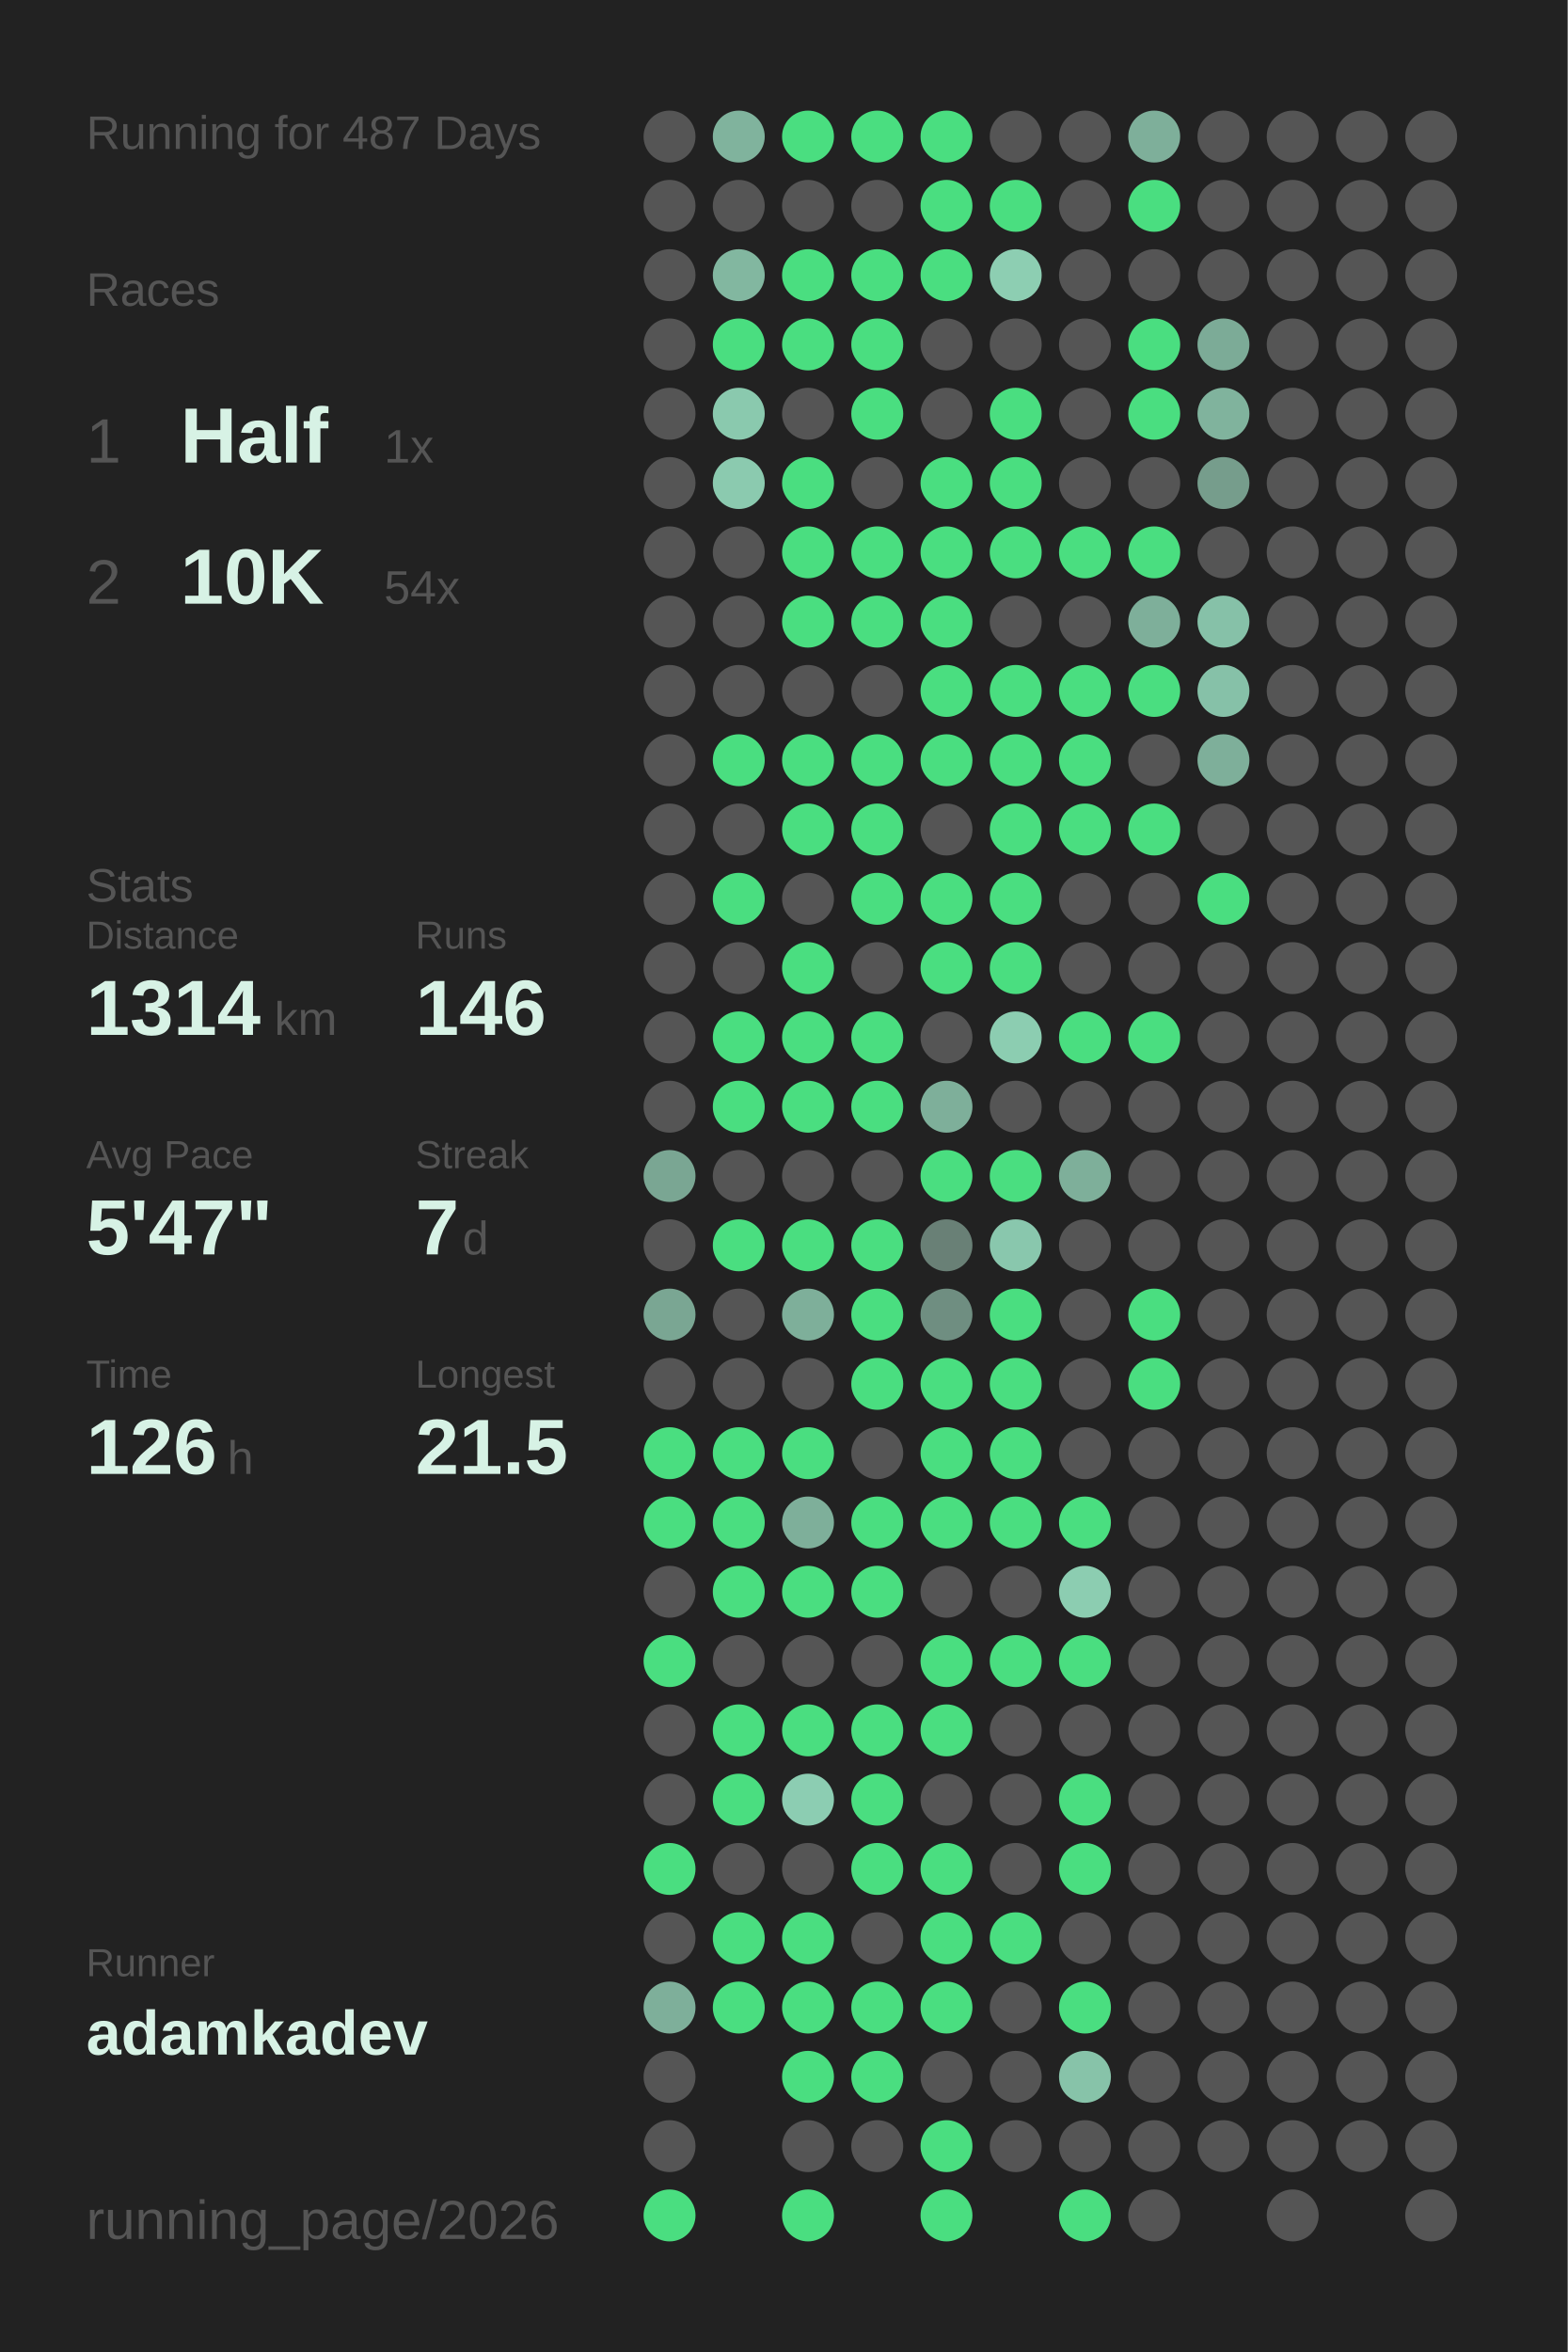
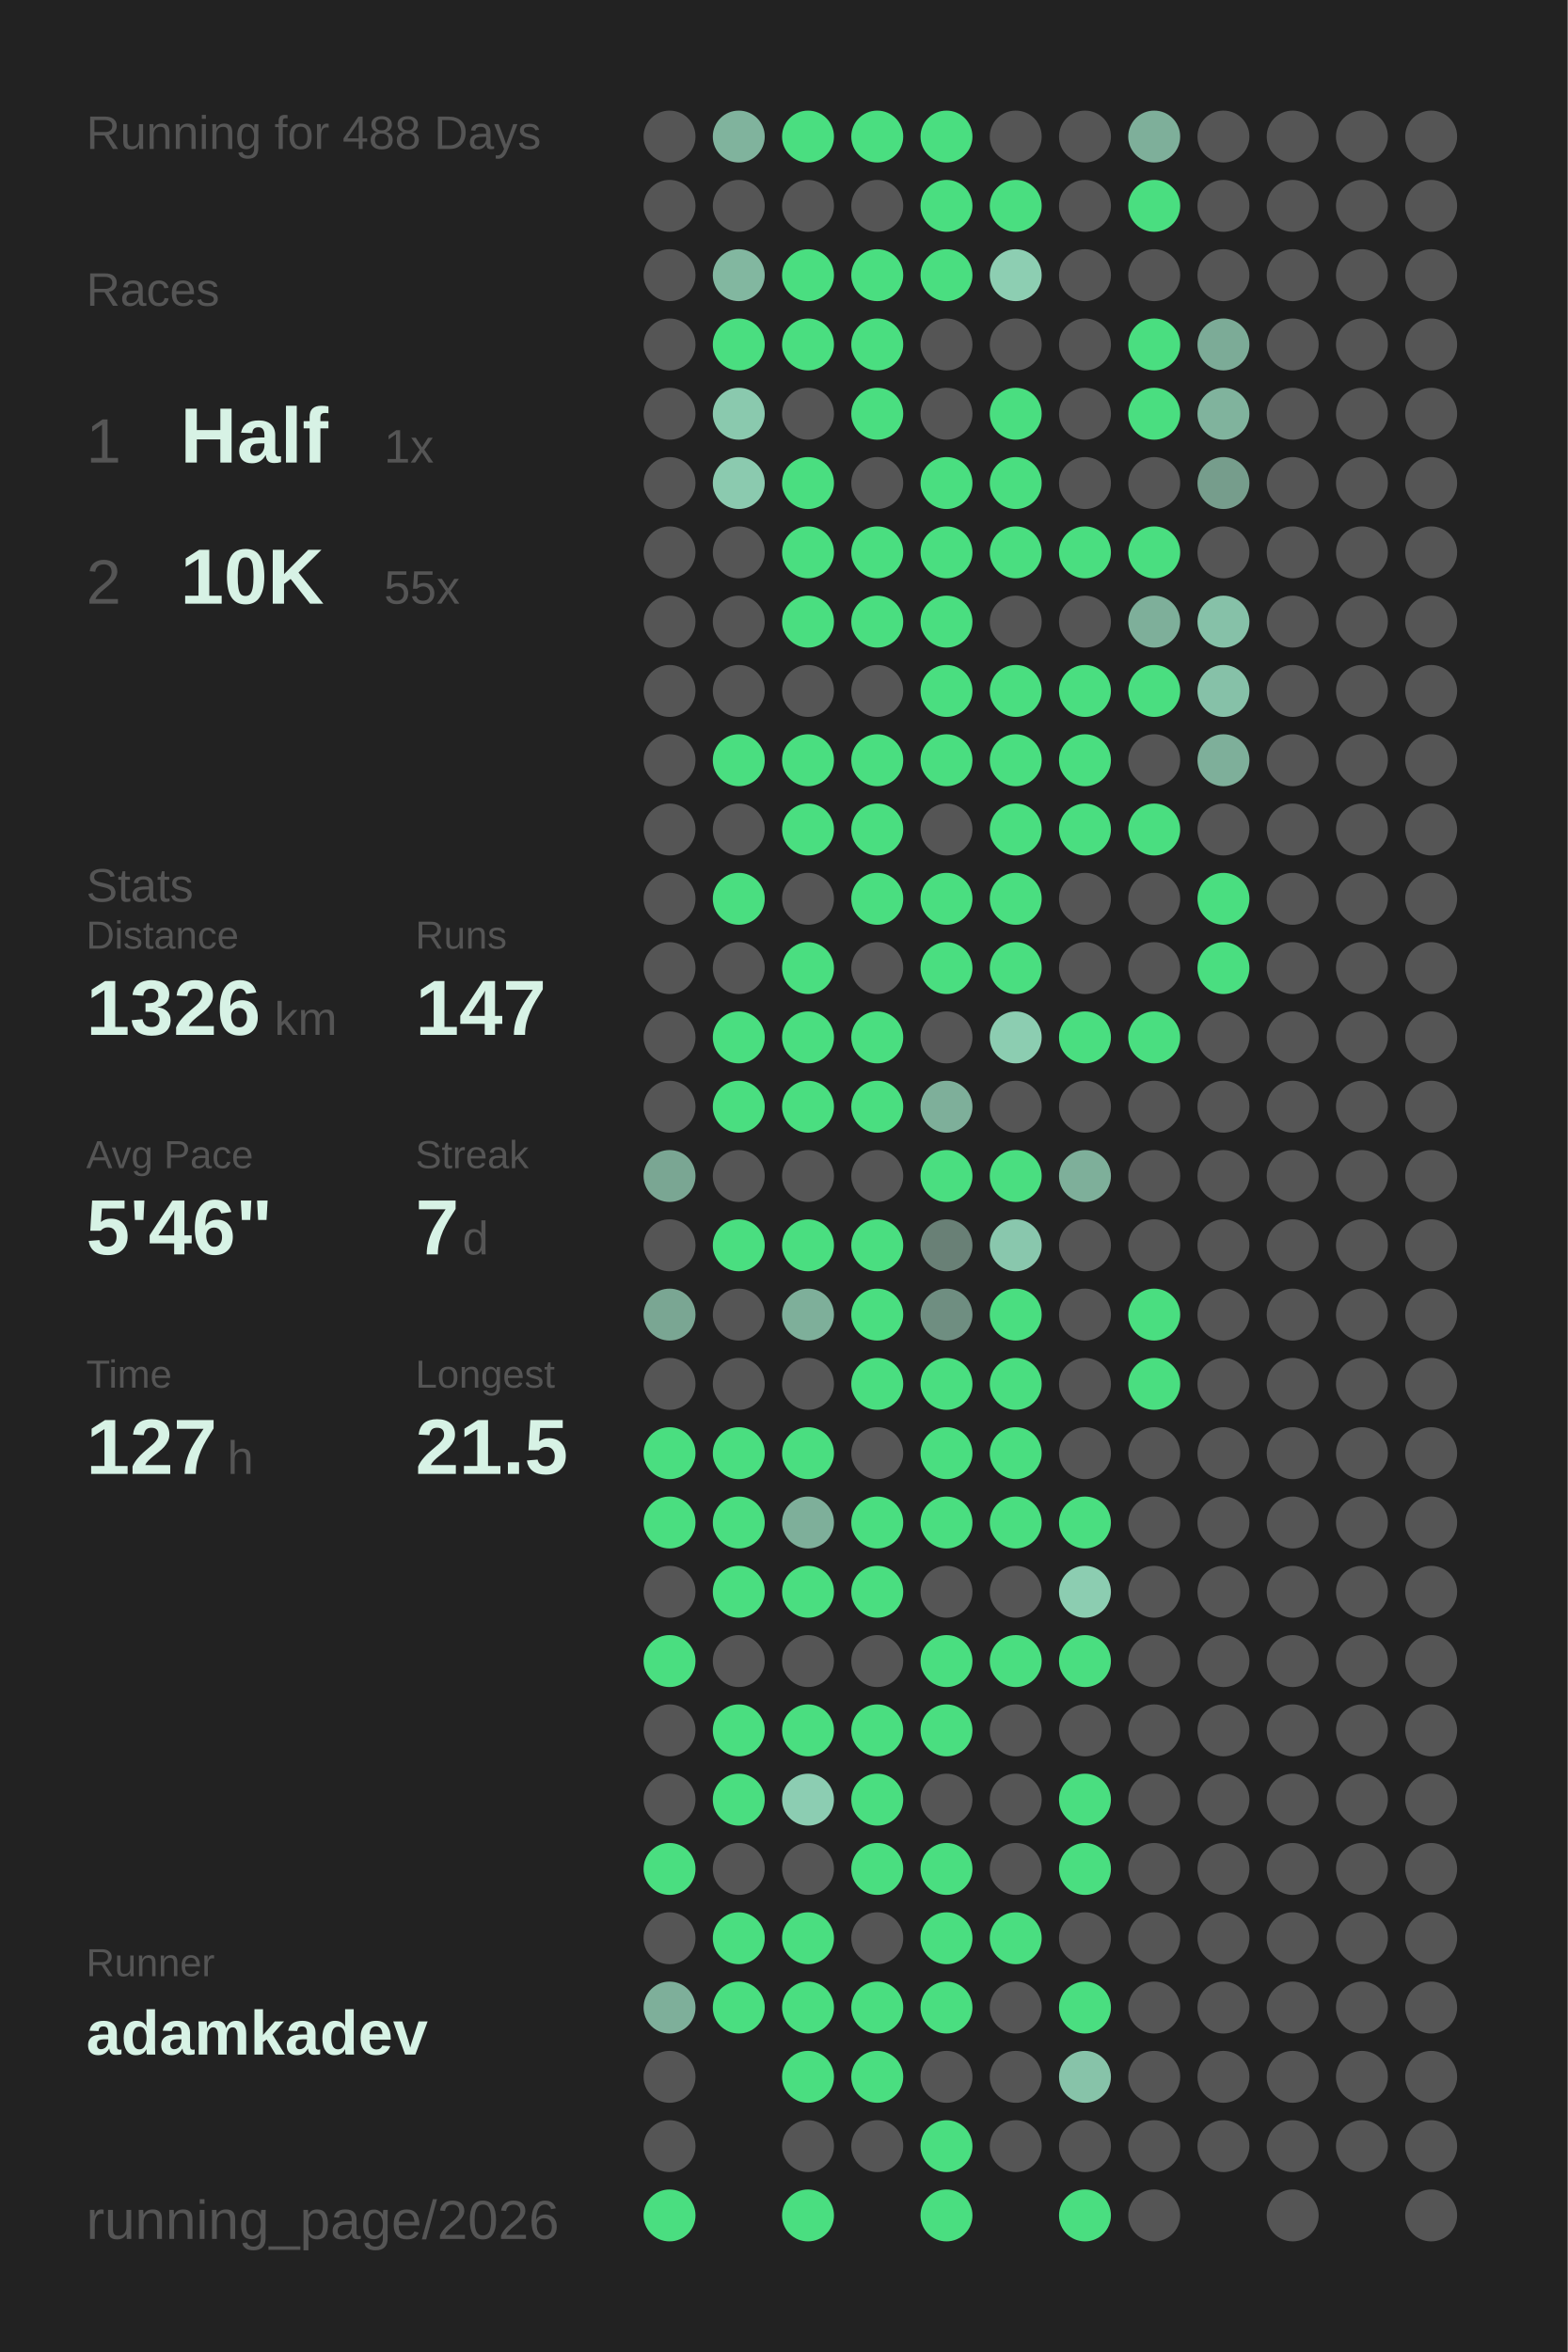
<svg xmlns="http://www.w3.org/2000/svg" baseProfile="full" height="300mm" version="1.1" viewBox="0,0,200,300" width="200mm">
  <defs />
  <rect fill="#222222" height="300" width="200" x="0" y="0" />
-   <text fill="#555555" style="font-size:6px; font-family:Arial;" x="11" y="19">Running for 487 Days</text>
+   <text fill="#555555" style="font-size:6px; font-family:Arial;" x="11" y="19">Running for 488 Days</text>
  <text fill="#555555" style="font-size:6px; font-family:Arial;" x="11" y="39">Races</text>
  <text fill="#555555" style="font-size:8px; font-family:Arial;" x="11" y="59">1</text>
  <text fill="#D7F2E5" style="font-size:10px; font-family:Arial; font-weight:bold;" x="23" y="59">Half</text>
  <text fill="#555555" style="font-size:6px; font-family:Arial;" x="49" y="59">1x</text>
  <text fill="#555555" style="font-size:8px; font-family:Arial;" x="11" y="77">2</text>
  <text fill="#D7F2E5" style="font-size:10px; font-family:Arial; font-weight:bold;" x="23" y="77">10K</text>
-   <text fill="#555555" style="font-size:6px; font-family:Arial;" x="49" y="77">54x</text>
+   <text fill="#555555" style="font-size:6px; font-family:Arial;" x="49" y="77">55x</text>
  <text fill="#555555" style="font-size:6px; font-family:Arial;" x="11" y="115">Stats</text>
  <text fill="#555555" style="font-size:5px; font-family:Arial;" x="11" y="121">Distance</text>
-   <text fill="#D7F2E5" style="font-size:10px; font-family:Arial; font-weight:bold;" x="11" y="132">1314</text>
+   <text fill="#D7F2E5" style="font-size:10px; font-family:Arial; font-weight:bold;" x="11" y="132">1326</text>
  <text fill="#555555" style="font-size:6px; font-family:Arial;" x="35" y="132">km</text>
  <text fill="#555555" style="font-size:5px; font-family:Arial;" x="53" y="121">Runs</text>
-   <text fill="#D7F2E5" style="font-size:10px; font-family:Arial; font-weight:bold;" x="53" y="132">146</text>
+   <text fill="#D7F2E5" style="font-size:10px; font-family:Arial; font-weight:bold;" x="53" y="132">147</text>
  <text fill="#555555" style="font-size:5px; font-family:Arial;" x="11" y="149">Avg Pace</text>
-   <text fill="#D7F2E5" style="font-size:10px; font-family:Arial; font-weight:bold;" x="11" y="160">5'47"</text>
+   <text fill="#D7F2E5" style="font-size:10px; font-family:Arial; font-weight:bold;" x="11" y="160">5'46"</text>
  <text fill="#555555" style="font-size:5px; font-family:Arial;" x="53" y="149">Streak</text>
  <text fill="#D7F2E5" style="font-size:10px; font-family:Arial; font-weight:bold;" x="53" y="160">7</text>
  <text fill="#555555" style="font-size:6px; font-family:Arial;" x="59" y="160">d</text>
  <text fill="#555555" style="font-size:5px; font-family:Arial;" x="11" y="177">Time</text>
-   <text fill="#D7F2E5" style="font-size:10px; font-family:Arial; font-weight:bold;" x="11" y="188">126</text>
+   <text fill="#D7F2E5" style="font-size:10px; font-family:Arial; font-weight:bold;" x="11" y="188">127</text>
  <text fill="#555555" style="font-size:6px; font-family:Arial;" x="29" y="188">h</text>
  <text fill="#555555" style="font-size:5px; font-family:Arial;" x="53" y="177">Longest</text>
  <text fill="#D7F2E5" style="font-size:10px; font-family:Arial; font-weight:bold;" x="53" y="188">21.5</text>
  <text fill="#555555" style="font-size:5px; font-family:Arial;" x="11" y="252.065">Runner</text>
  <text fill="#D7F2E5" style="font-size:8px; font-family:Arial; font-weight:bold;" x="11" y="262.065">adamkadev</text>
  <text fill="#555555" style="font-size:7px; font-family:Arial;" x="11" y="285.581">running_page/2026</text>
  <circle cx="85.417" cy="17.419" fill="#555555" r="3.312" />
  <circle cx="85.417" cy="26.258" fill="#555555" r="3.312" />
  <circle cx="85.417" cy="35.097" fill="#555555" r="3.312" />
  <circle cx="85.417" cy="43.935" fill="#555555" r="3.312" />
  <circle cx="85.417" cy="52.774" fill="#555555" r="3.312" />
  <circle cx="85.417" cy="61.613" fill="#555555" r="3.312" />
  <circle cx="85.417" cy="70.452" fill="#555555" r="3.312" />
  <circle cx="85.417" cy="79.29" fill="#555555" r="3.312" />
  <circle cx="85.417" cy="88.129" fill="#555555" r="3.312" />
  <circle cx="85.417" cy="96.968" fill="#555555" r="3.312" />
  <circle cx="85.417" cy="105.806" fill="#555555" r="3.312" />
  <circle cx="85.417" cy="114.645" fill="#555555" r="3.312" />
  <circle cx="85.417" cy="123.484" fill="#555555" r="3.312" />
  <circle cx="85.417" cy="132.323" fill="#555555" r="3.312" />
  <circle cx="85.417" cy="141.161" fill="#555555" r="3.312" />
  <circle cx="85.417" cy="150" fill="#7aa693" r="3.312" />
  <circle cx="85.417" cy="158.839" fill="#555555" r="3.312" />
  <circle cx="85.417" cy="167.677" fill="#7aa693" r="3.312" />
  <circle cx="85.417" cy="176.516" fill="#555555" r="3.312" />
  <circle cx="85.417" cy="185.355" fill="#4ADE80" r="3.312" />
  <circle cx="85.417" cy="194.194" fill="#4ADE80" r="3.312" />
  <circle cx="85.417" cy="203.032" fill="#555555" r="3.312" />
  <circle cx="85.417" cy="211.871" fill="#4ADE80" r="3.312" />
  <circle cx="85.417" cy="220.71" fill="#555555" r="3.312" />
  <circle cx="85.417" cy="229.548" fill="#555555" r="3.312" />
  <circle cx="85.417" cy="238.387" fill="#4ADE80" r="3.312" />
  <circle cx="85.417" cy="247.226" fill="#555555" r="3.312" />
  <circle cx="85.417" cy="256.065" fill="#7eaf9a" r="3.312" />
  <circle cx="85.417" cy="264.903" fill="#555555" r="3.312" />
  <circle cx="85.417" cy="273.742" fill="#555555" r="3.312" />
  <circle cx="85.417" cy="282.581" fill="#4ADE80" r="3.312" />
  <circle cx="94.25" cy="17.419" fill="#80b39d" r="3.312" />
  <circle cx="94.25" cy="26.258" fill="#555555" r="3.312" />
  <circle cx="94.25" cy="35.097" fill="#82b7a0" r="3.312" />
  <circle cx="94.25" cy="43.935" fill="#4ADE80" r="3.312" />
  <circle cx="94.25" cy="52.774" fill="#8ac9ae" r="3.312" />
  <circle cx="94.25" cy="61.613" fill="#8bcaaf" r="3.312" />
  <circle cx="94.25" cy="70.452" fill="#555555" r="3.312" />
  <circle cx="94.25" cy="79.29" fill="#555555" r="3.312" />
  <circle cx="94.25" cy="88.129" fill="#555555" r="3.312" />
  <circle cx="94.25" cy="96.968" fill="#4ADE80" r="3.312" />
  <circle cx="94.25" cy="105.806" fill="#555555" r="3.312" />
  <circle cx="94.25" cy="114.645" fill="#4ADE80" r="3.312" />
  <circle cx="94.25" cy="123.484" fill="#555555" r="3.312" />
  <circle cx="94.25" cy="132.323" fill="#4ADE80" r="3.312" />
  <circle cx="94.25" cy="141.161" fill="#4ADE80" r="3.312" />
  <circle cx="94.25" cy="150" fill="#555555" r="3.312" />
  <circle cx="94.25" cy="158.839" fill="#4ADE80" r="3.312" />
  <circle cx="94.25" cy="167.677" fill="#555555" r="3.312" />
  <circle cx="94.25" cy="176.516" fill="#555555" r="3.312" />
  <circle cx="94.25" cy="185.355" fill="#4ADE80" r="3.312" />
  <circle cx="94.25" cy="194.194" fill="#4ADE80" r="3.312" />
  <circle cx="94.25" cy="203.032" fill="#4ADE80" r="3.312" />
  <circle cx="94.25" cy="211.871" fill="#555555" r="3.312" />
  <circle cx="94.25" cy="220.71" fill="#4ADE80" r="3.312" />
  <circle cx="94.25" cy="229.548" fill="#4ADE80" r="3.312" />
  <circle cx="94.25" cy="238.387" fill="#555555" r="3.312" />
  <circle cx="94.25" cy="247.226" fill="#4ADE80" r="3.312" />
  <circle cx="94.25" cy="256.065" fill="#4ADE80" r="3.312" />
  <circle cx="103.083" cy="17.419" fill="#4ADE80" r="3.312" />
  <circle cx="103.083" cy="26.258" fill="#555555" r="3.312" />
  <circle cx="103.083" cy="35.097" fill="#4ADE80" r="3.312" />
  <circle cx="103.083" cy="43.935" fill="#4ADE80" r="3.312" />
  <circle cx="103.083" cy="52.774" fill="#555555" r="3.312" />
  <circle cx="103.083" cy="61.613" fill="#4ADE80" r="3.312" />
  <circle cx="103.083" cy="70.452" fill="#4ADE80" r="3.312" />
  <circle cx="103.083" cy="79.29" fill="#4ADE80" r="3.312" />
  <circle cx="103.083" cy="88.129" fill="#555555" r="3.312" />
  <circle cx="103.083" cy="96.968" fill="#4ADE80" r="3.312" />
  <circle cx="103.083" cy="105.806" fill="#4ADE80" r="3.312" />
  <circle cx="103.083" cy="114.645" fill="#555555" r="3.312" />
  <circle cx="103.083" cy="123.484" fill="#4ADE80" r="3.312" />
  <circle cx="103.083" cy="132.323" fill="#4ADE80" r="3.312" />
  <circle cx="103.083" cy="141.161" fill="#4ADE80" r="3.312" />
  <circle cx="103.083" cy="150" fill="#555555" r="3.312" />
  <circle cx="103.083" cy="158.839" fill="#4ADE80" r="3.312" />
  <circle cx="103.083" cy="167.677" fill="#7eaf9a" r="3.312" />
  <circle cx="103.083" cy="176.516" fill="#555555" r="3.312" />
  <circle cx="103.083" cy="185.355" fill="#4ADE80" r="3.312" />
  <circle cx="103.083" cy="194.194" fill="#7eaf9a" r="3.312" />
  <circle cx="103.083" cy="203.032" fill="#4ADE80" r="3.312" />
  <circle cx="103.083" cy="211.871" fill="#555555" r="3.312" />
  <circle cx="103.083" cy="220.71" fill="#4ADE80" r="3.312" />
  <circle cx="103.083" cy="229.548" fill="#8ccdb2" r="3.312" />
  <circle cx="103.083" cy="238.387" fill="#555555" r="3.312" />
  <circle cx="103.083" cy="247.226" fill="#4ADE80" r="3.312" />
  <circle cx="103.083" cy="256.065" fill="#4ADE80" r="3.312" />
  <circle cx="103.083" cy="264.903" fill="#4ADE80" r="3.312" />
  <circle cx="103.083" cy="273.742" fill="#555555" r="3.312" />
  <circle cx="103.083" cy="282.581" fill="#4ADE80" r="3.312" />
  <circle cx="111.917" cy="17.419" fill="#4ADE80" r="3.312" />
  <circle cx="111.917" cy="26.258" fill="#555555" r="3.312" />
  <circle cx="111.917" cy="35.097" fill="#4ADE80" r="3.312" />
  <circle cx="111.917" cy="43.935" fill="#4ADE80" r="3.312" />
  <circle cx="111.917" cy="52.774" fill="#4ADE80" r="3.312" />
  <circle cx="111.917" cy="61.613" fill="#555555" r="3.312" />
  <circle cx="111.917" cy="70.452" fill="#4ADE80" r="3.312" />
  <circle cx="111.917" cy="79.29" fill="#4ADE80" r="3.312" />
  <circle cx="111.917" cy="88.129" fill="#555555" r="3.312" />
  <circle cx="111.917" cy="96.968" fill="#4ADE80" r="3.312" />
  <circle cx="111.917" cy="105.806" fill="#4ADE80" r="3.312" />
  <circle cx="111.917" cy="114.645" fill="#4ADE80" r="3.312" />
  <circle cx="111.917" cy="123.484" fill="#555555" r="3.312" />
  <circle cx="111.917" cy="132.323" fill="#4ADE80" r="3.312" />
  <circle cx="111.917" cy="141.161" fill="#4ADE80" r="3.312" />
  <circle cx="111.917" cy="150" fill="#555555" r="3.312" />
  <circle cx="111.917" cy="158.839" fill="#4ADE80" r="3.312" />
  <circle cx="111.917" cy="167.677" fill="#4ADE80" r="3.312" />
  <circle cx="111.917" cy="176.516" fill="#4ADE80" r="3.312" />
  <circle cx="111.917" cy="185.355" fill="#555555" r="3.312" />
  <circle cx="111.917" cy="194.194" fill="#4ADE80" r="3.312" />
  <circle cx="111.917" cy="203.032" fill="#4ADE80" r="3.312" />
  <circle cx="111.917" cy="211.871" fill="#555555" r="3.312" />
  <circle cx="111.917" cy="220.71" fill="#4ADE80" r="3.312" />
  <circle cx="111.917" cy="229.548" fill="#4ADE80" r="3.312" />
  <circle cx="111.917" cy="238.387" fill="#4ADE80" r="3.312" />
  <circle cx="111.917" cy="247.226" fill="#555555" r="3.312" />
  <circle cx="111.917" cy="256.065" fill="#4ADE80" r="3.312" />
  <circle cx="111.917" cy="264.903" fill="#4ADE80" r="3.312" />
  <circle cx="111.917" cy="273.742" fill="#555555" r="3.312" />
  <circle cx="120.75" cy="17.419" fill="#4ADE80" r="3.312" />
  <circle cx="120.75" cy="26.258" fill="#4ADE80" r="3.312" />
  <circle cx="120.75" cy="35.097" fill="#4ADE80" r="3.312" />
  <circle cx="120.75" cy="43.935" fill="#555555" r="3.312" />
  <circle cx="120.75" cy="52.774" fill="#555555" r="3.312" />
  <circle cx="120.75" cy="61.613" fill="#4ADE80" r="3.312" />
  <circle cx="120.75" cy="70.452" fill="#4ADE80" r="3.312" />
  <circle cx="120.75" cy="79.29" fill="#4ADE80" r="3.312" />
  <circle cx="120.75" cy="88.129" fill="#4ADE80" r="3.312" />
  <circle cx="120.75" cy="96.968" fill="#4ADE80" r="3.312" />
  <circle cx="120.75" cy="105.806" fill="#555555" r="3.312" />
  <circle cx="120.75" cy="114.645" fill="#4ADE80" r="3.312" />
  <circle cx="120.75" cy="123.484" fill="#4ADE80" r="3.312" />
  <circle cx="120.75" cy="132.323" fill="#555555" r="3.312" />
  <circle cx="120.75" cy="141.161" fill="#7eaf9a" r="3.312" />
  <circle cx="120.75" cy="150" fill="#4ADE80" r="3.312" />
  <circle cx="120.75" cy="158.839" fill="#698076" r="3.312" />
  <circle cx="120.75" cy="167.677" fill="#6f8e81" r="3.312" />
  <circle cx="120.75" cy="176.516" fill="#4ADE80" r="3.312" />
  <circle cx="120.75" cy="185.355" fill="#4ADE80" r="3.312" />
  <circle cx="120.75" cy="194.194" fill="#4ADE80" r="3.312" />
  <circle cx="120.75" cy="203.032" fill="#555555" r="3.312" />
  <circle cx="120.75" cy="211.871" fill="#4ADE80" r="3.312" />
  <circle cx="120.75" cy="220.71" fill="#4ADE80" r="3.312" />
  <circle cx="120.75" cy="229.548" fill="#555555" r="3.312" />
  <circle cx="120.75" cy="238.387" fill="#4ADE80" r="3.312" />
  <circle cx="120.75" cy="247.226" fill="#4ADE80" r="3.312" />
  <circle cx="120.75" cy="256.065" fill="#4ADE80" r="3.312" />
  <circle cx="120.75" cy="264.903" fill="#555555" r="3.312" />
  <circle cx="120.75" cy="273.742" fill="#4ADE80" r="3.312" />
  <circle cx="120.75" cy="282.581" fill="#4ADE80" r="3.312" />
  <circle cx="129.583" cy="17.419" fill="#555555" r="3.312" />
  <circle cx="129.583" cy="26.258" fill="#4ADE80" r="3.312" />
  <circle cx="129.583" cy="35.097" fill="#8dceb2" r="3.312" />
  <circle cx="129.583" cy="43.935" fill="#555555" r="3.312" />
  <circle cx="129.583" cy="52.774" fill="#4ADE80" r="3.312" />
  <circle cx="129.583" cy="61.613" fill="#4ADE80" r="3.312" />
  <circle cx="129.583" cy="70.452" fill="#4ADE80" r="3.312" />
  <circle cx="129.583" cy="79.29" fill="#555555" r="3.312" />
  <circle cx="129.583" cy="88.129" fill="#4ADE80" r="3.312" />
  <circle cx="129.583" cy="96.968" fill="#4ADE80" r="3.312" />
  <circle cx="129.583" cy="105.806" fill="#4ADE80" r="3.312" />
  <circle cx="129.583" cy="114.645" fill="#4ADE80" r="3.312" />
  <circle cx="129.583" cy="123.484" fill="#4ADE80" r="3.312" />
  <circle cx="129.583" cy="132.323" fill="#8ccdb1" r="3.312" />
  <circle cx="129.583" cy="141.161" fill="#555555" r="3.312" />
  <circle cx="129.583" cy="150" fill="#4ADE80" r="3.312" />
  <circle cx="129.583" cy="158.839" fill="#89c7ad" r="3.312" />
  <circle cx="129.583" cy="167.677" fill="#4ADE80" r="3.312" />
  <circle cx="129.583" cy="176.516" fill="#4ADE80" r="3.312" />
  <circle cx="129.583" cy="185.355" fill="#4ADE80" r="3.312" />
  <circle cx="129.583" cy="194.194" fill="#4ADE80" r="3.312" />
  <circle cx="129.583" cy="203.032" fill="#555555" r="3.312" />
  <circle cx="129.583" cy="211.871" fill="#4ADE80" r="3.312" />
  <circle cx="129.583" cy="220.71" fill="#555555" r="3.312" />
  <circle cx="129.583" cy="229.548" fill="#555555" r="3.312" />
  <circle cx="129.583" cy="238.387" fill="#555555" r="3.312" />
  <circle cx="129.583" cy="247.226" fill="#4ADE80" r="3.312" />
  <circle cx="129.583" cy="256.065" fill="#555555" r="3.312" />
  <circle cx="129.583" cy="264.903" fill="#555555" r="3.312" />
  <circle cx="129.583" cy="273.742" fill="#555555" r="3.312" />
  <circle cx="138.417" cy="17.419" fill="#555555" r="3.312" />
  <circle cx="138.417" cy="26.258" fill="#555555" r="3.312" />
  <circle cx="138.417" cy="35.097" fill="#555555" r="3.312" />
  <circle cx="138.417" cy="43.935" fill="#555555" r="3.312" />
  <circle cx="138.417" cy="52.774" fill="#555555" r="3.312" />
  <circle cx="138.417" cy="61.613" fill="#555555" r="3.312" />
  <circle cx="138.417" cy="70.452" fill="#4ADE80" r="3.312" />
  <circle cx="138.417" cy="79.29" fill="#555555" r="3.312" />
  <circle cx="138.417" cy="88.129" fill="#4ADE80" r="3.312" />
  <circle cx="138.417" cy="96.968" fill="#4ADE80" r="3.312" />
  <circle cx="138.417" cy="105.806" fill="#4ADE80" r="3.312" />
  <circle cx="138.417" cy="114.645" fill="#555555" r="3.312" />
  <circle cx="138.417" cy="123.484" fill="#555555" r="3.312" />
  <circle cx="138.417" cy="132.323" fill="#4ADE80" r="3.312" />
  <circle cx="138.417" cy="141.161" fill="#555555" r="3.312" />
  <circle cx="138.417" cy="150" fill="#7eaf9a" r="3.312" />
  <circle cx="138.417" cy="158.839" fill="#555555" r="3.312" />
  <circle cx="138.417" cy="167.677" fill="#555555" r="3.312" />
  <circle cx="138.417" cy="176.516" fill="#555555" r="3.312" />
  <circle cx="138.417" cy="185.355" fill="#555555" r="3.312" />
  <circle cx="138.417" cy="194.194" fill="#4ADE80" r="3.312" />
  <circle cx="138.417" cy="203.032" fill="#8ccdb1" r="3.312" />
  <circle cx="138.417" cy="211.871" fill="#4ADE80" r="3.312" />
  <circle cx="138.417" cy="220.71" fill="#555555" r="3.312" />
  <circle cx="138.417" cy="229.548" fill="#4ADE80" r="3.312" />
  <circle cx="138.417" cy="238.387" fill="#4ADE80" r="3.312" />
  <circle cx="138.417" cy="247.226" fill="#555555" r="3.312" />
  <circle cx="138.417" cy="256.065" fill="#4ADE80" r="3.312" />
  <circle cx="138.417" cy="264.903" fill="#87c3a9" r="3.312" />
  <circle cx="138.417" cy="273.742" fill="#555555" r="3.312" />
  <circle cx="138.417" cy="282.581" fill="#4ADE80" r="3.312" />
  <circle cx="147.25" cy="17.419" fill="#7eaf9a" r="3.312" />
  <circle cx="147.25" cy="26.258" fill="#4ADE80" r="3.312" />
  <circle cx="147.25" cy="35.097" fill="#555555" r="3.312" />
  <circle cx="147.25" cy="43.935" fill="#4ADE80" r="3.312" />
  <circle cx="147.25" cy="52.774" fill="#4ADE80" r="3.312" />
  <circle cx="147.25" cy="61.613" fill="#555555" r="3.312" />
  <circle cx="147.25" cy="70.452" fill="#4ADE80" r="3.312" />
  <circle cx="147.25" cy="79.29" fill="#7eaf9a" r="3.312" />
  <circle cx="147.25" cy="88.129" fill="#4ADE80" r="3.312" />
  <circle cx="147.25" cy="96.968" fill="#555555" r="3.312" />
  <circle cx="147.25" cy="105.806" fill="#4ADE80" r="3.312" />
  <circle cx="147.25" cy="114.645" fill="#555555" r="3.312" />
  <circle cx="147.25" cy="123.484" fill="#555555" r="3.312" />
  <circle cx="147.25" cy="132.323" fill="#4ADE80" r="3.312" />
  <circle cx="147.25" cy="141.161" fill="#555555" r="3.312" />
  <circle cx="147.25" cy="150" fill="#555555" r="3.312" />
  <circle cx="147.25" cy="158.839" fill="#555555" r="3.312" />
  <circle cx="147.25" cy="167.677" fill="#4ADE80" r="3.312" />
  <circle cx="147.25" cy="176.516" fill="#4ADE80" r="3.312" />
  <circle cx="147.25" cy="185.355" fill="#555555" r="3.312" />
  <circle cx="147.25" cy="194.194" fill="#555555" r="3.312" />
  <circle cx="147.25" cy="203.032" fill="#555555" r="3.312" />
  <circle cx="147.25" cy="211.871" fill="#555555" r="3.312" />
  <circle cx="147.25" cy="220.71" fill="#555555" r="3.312" />
  <circle cx="147.25" cy="229.548" fill="#555555" r="3.312" />
  <circle cx="147.25" cy="238.387" fill="#555555" r="3.312" />
  <circle cx="147.25" cy="247.226" fill="#555555" r="3.312" />
  <circle cx="147.25" cy="256.065" fill="#555555" r="3.312" />
  <circle cx="147.25" cy="264.903" fill="#555555" r="3.312" />
  <circle cx="147.25" cy="273.742" fill="#555555" r="3.312" />
  <circle cx="147.25" cy="282.581" fill="#555555" r="3.312" />
  <circle cx="156.083" cy="17.419" fill="#555555" r="3.312" />
  <circle cx="156.083" cy="26.258" fill="#555555" r="3.312" />
  <circle cx="156.083" cy="35.097" fill="#555555" r="3.312" />
  <circle cx="156.083" cy="43.935" fill="#7cab97" r="3.312" />
  <circle cx="156.083" cy="52.774" fill="#80b39d" r="3.312" />
  <circle cx="156.083" cy="61.613" fill="#769d8c" r="3.312" />
  <circle cx="156.083" cy="70.452" fill="#555555" r="3.312" />
  <circle cx="156.083" cy="79.29" fill="#86c1a8" r="3.312" />
  <circle cx="156.083" cy="88.129" fill="#86c1a8" r="3.312" />
  <circle cx="156.083" cy="96.968" fill="#7eaf9a" r="3.312" />
  <circle cx="156.083" cy="105.806" fill="#555555" r="3.312" />
  <circle cx="156.083" cy="114.645" fill="#4ADE80" r="3.312" />
-   <circle cx="156.083" cy="123.484" fill="#555555" r="3.312" />
+   <circle cx="156.083" cy="123.484" fill="#4ADE80" r="3.312" />
  <circle cx="156.083" cy="132.323" fill="#555555" r="3.312" />
  <circle cx="156.083" cy="141.161" fill="#555555" r="3.312" />
  <circle cx="156.083" cy="150" fill="#555555" r="3.312" />
  <circle cx="156.083" cy="158.839" fill="#555555" r="3.312" />
  <circle cx="156.083" cy="167.677" fill="#555555" r="3.312" />
  <circle cx="156.083" cy="176.516" fill="#555555" r="3.312" />
  <circle cx="156.083" cy="185.355" fill="#555555" r="3.312" />
  <circle cx="156.083" cy="194.194" fill="#555555" r="3.312" />
  <circle cx="156.083" cy="203.032" fill="#555555" r="3.312" />
  <circle cx="156.083" cy="211.871" fill="#555555" r="3.312" />
  <circle cx="156.083" cy="220.71" fill="#555555" r="3.312" />
  <circle cx="156.083" cy="229.548" fill="#555555" r="3.312" />
  <circle cx="156.083" cy="238.387" fill="#555555" r="3.312" />
  <circle cx="156.083" cy="247.226" fill="#555555" r="3.312" />
  <circle cx="156.083" cy="256.065" fill="#555555" r="3.312" />
  <circle cx="156.083" cy="264.903" fill="#555555" r="3.312" />
  <circle cx="156.083" cy="273.742" fill="#555555" r="3.312" />
  <circle cx="164.917" cy="17.419" fill="#555555" r="3.312" />
  <circle cx="164.917" cy="26.258" fill="#555555" r="3.312" />
  <circle cx="164.917" cy="35.097" fill="#555555" r="3.312" />
  <circle cx="164.917" cy="43.935" fill="#555555" r="3.312" />
  <circle cx="164.917" cy="52.774" fill="#555555" r="3.312" />
  <circle cx="164.917" cy="61.613" fill="#555555" r="3.312" />
  <circle cx="164.917" cy="70.452" fill="#555555" r="3.312" />
  <circle cx="164.917" cy="79.29" fill="#555555" r="3.312" />
  <circle cx="164.917" cy="88.129" fill="#555555" r="3.312" />
  <circle cx="164.917" cy="96.968" fill="#555555" r="3.312" />
  <circle cx="164.917" cy="105.806" fill="#555555" r="3.312" />
  <circle cx="164.917" cy="114.645" fill="#555555" r="3.312" />
  <circle cx="164.917" cy="123.484" fill="#555555" r="3.312" />
  <circle cx="164.917" cy="132.323" fill="#555555" r="3.312" />
  <circle cx="164.917" cy="141.161" fill="#555555" r="3.312" />
  <circle cx="164.917" cy="150" fill="#555555" r="3.312" />
  <circle cx="164.917" cy="158.839" fill="#555555" r="3.312" />
  <circle cx="164.917" cy="167.677" fill="#555555" r="3.312" />
  <circle cx="164.917" cy="176.516" fill="#555555" r="3.312" />
  <circle cx="164.917" cy="185.355" fill="#555555" r="3.312" />
  <circle cx="164.917" cy="194.194" fill="#555555" r="3.312" />
  <circle cx="164.917" cy="203.032" fill="#555555" r="3.312" />
  <circle cx="164.917" cy="211.871" fill="#555555" r="3.312" />
  <circle cx="164.917" cy="220.71" fill="#555555" r="3.312" />
  <circle cx="164.917" cy="229.548" fill="#555555" r="3.312" />
  <circle cx="164.917" cy="238.387" fill="#555555" r="3.312" />
  <circle cx="164.917" cy="247.226" fill="#555555" r="3.312" />
  <circle cx="164.917" cy="256.065" fill="#555555" r="3.312" />
  <circle cx="164.917" cy="264.903" fill="#555555" r="3.312" />
  <circle cx="164.917" cy="273.742" fill="#555555" r="3.312" />
  <circle cx="164.917" cy="282.581" fill="#555555" r="3.312" />
  <circle cx="173.75" cy="17.419" fill="#555555" r="3.312" />
  <circle cx="173.75" cy="26.258" fill="#555555" r="3.312" />
  <circle cx="173.75" cy="35.097" fill="#555555" r="3.312" />
  <circle cx="173.75" cy="43.935" fill="#555555" r="3.312" />
  <circle cx="173.75" cy="52.774" fill="#555555" r="3.312" />
  <circle cx="173.75" cy="61.613" fill="#555555" r="3.312" />
  <circle cx="173.75" cy="70.452" fill="#555555" r="3.312" />
  <circle cx="173.75" cy="79.29" fill="#555555" r="3.312" />
  <circle cx="173.75" cy="88.129" fill="#555555" r="3.312" />
  <circle cx="173.75" cy="96.968" fill="#555555" r="3.312" />
  <circle cx="173.75" cy="105.806" fill="#555555" r="3.312" />
  <circle cx="173.75" cy="114.645" fill="#555555" r="3.312" />
  <circle cx="173.75" cy="123.484" fill="#555555" r="3.312" />
  <circle cx="173.75" cy="132.323" fill="#555555" r="3.312" />
  <circle cx="173.75" cy="141.161" fill="#555555" r="3.312" />
  <circle cx="173.75" cy="150" fill="#555555" r="3.312" />
  <circle cx="173.75" cy="158.839" fill="#555555" r="3.312" />
  <circle cx="173.75" cy="167.677" fill="#555555" r="3.312" />
  <circle cx="173.75" cy="176.516" fill="#555555" r="3.312" />
  <circle cx="173.75" cy="185.355" fill="#555555" r="3.312" />
  <circle cx="173.75" cy="194.194" fill="#555555" r="3.312" />
  <circle cx="173.75" cy="203.032" fill="#555555" r="3.312" />
  <circle cx="173.75" cy="211.871" fill="#555555" r="3.312" />
  <circle cx="173.75" cy="220.71" fill="#555555" r="3.312" />
  <circle cx="173.75" cy="229.548" fill="#555555" r="3.312" />
  <circle cx="173.75" cy="238.387" fill="#555555" r="3.312" />
  <circle cx="173.75" cy="247.226" fill="#555555" r="3.312" />
  <circle cx="173.75" cy="256.065" fill="#555555" r="3.312" />
  <circle cx="173.75" cy="264.903" fill="#555555" r="3.312" />
  <circle cx="173.75" cy="273.742" fill="#555555" r="3.312" />
  <circle cx="182.583" cy="17.419" fill="#555555" r="3.312" />
  <circle cx="182.583" cy="26.258" fill="#555555" r="3.312" />
  <circle cx="182.583" cy="35.097" fill="#555555" r="3.312" />
  <circle cx="182.583" cy="43.935" fill="#555555" r="3.312" />
  <circle cx="182.583" cy="52.774" fill="#555555" r="3.312" />
  <circle cx="182.583" cy="61.613" fill="#555555" r="3.312" />
  <circle cx="182.583" cy="70.452" fill="#555555" r="3.312" />
  <circle cx="182.583" cy="79.29" fill="#555555" r="3.312" />
  <circle cx="182.583" cy="88.129" fill="#555555" r="3.312" />
  <circle cx="182.583" cy="96.968" fill="#555555" r="3.312" />
  <circle cx="182.583" cy="105.806" fill="#555555" r="3.312" />
  <circle cx="182.583" cy="114.645" fill="#555555" r="3.312" />
  <circle cx="182.583" cy="123.484" fill="#555555" r="3.312" />
  <circle cx="182.583" cy="132.323" fill="#555555" r="3.312" />
  <circle cx="182.583" cy="141.161" fill="#555555" r="3.312" />
  <circle cx="182.583" cy="150" fill="#555555" r="3.312" />
  <circle cx="182.583" cy="158.839" fill="#555555" r="3.312" />
  <circle cx="182.583" cy="167.677" fill="#555555" r="3.312" />
  <circle cx="182.583" cy="176.516" fill="#555555" r="3.312" />
  <circle cx="182.583" cy="185.355" fill="#555555" r="3.312" />
  <circle cx="182.583" cy="194.194" fill="#555555" r="3.312" />
  <circle cx="182.583" cy="203.032" fill="#555555" r="3.312" />
  <circle cx="182.583" cy="211.871" fill="#555555" r="3.312" />
  <circle cx="182.583" cy="220.71" fill="#555555" r="3.312" />
  <circle cx="182.583" cy="229.548" fill="#555555" r="3.312" />
  <circle cx="182.583" cy="238.387" fill="#555555" r="3.312" />
  <circle cx="182.583" cy="247.226" fill="#555555" r="3.312" />
  <circle cx="182.583" cy="256.065" fill="#555555" r="3.312" />
  <circle cx="182.583" cy="264.903" fill="#555555" r="3.312" />
  <circle cx="182.583" cy="273.742" fill="#555555" r="3.312" />
  <circle cx="182.583" cy="282.581" fill="#555555" r="3.312" />
</svg>
